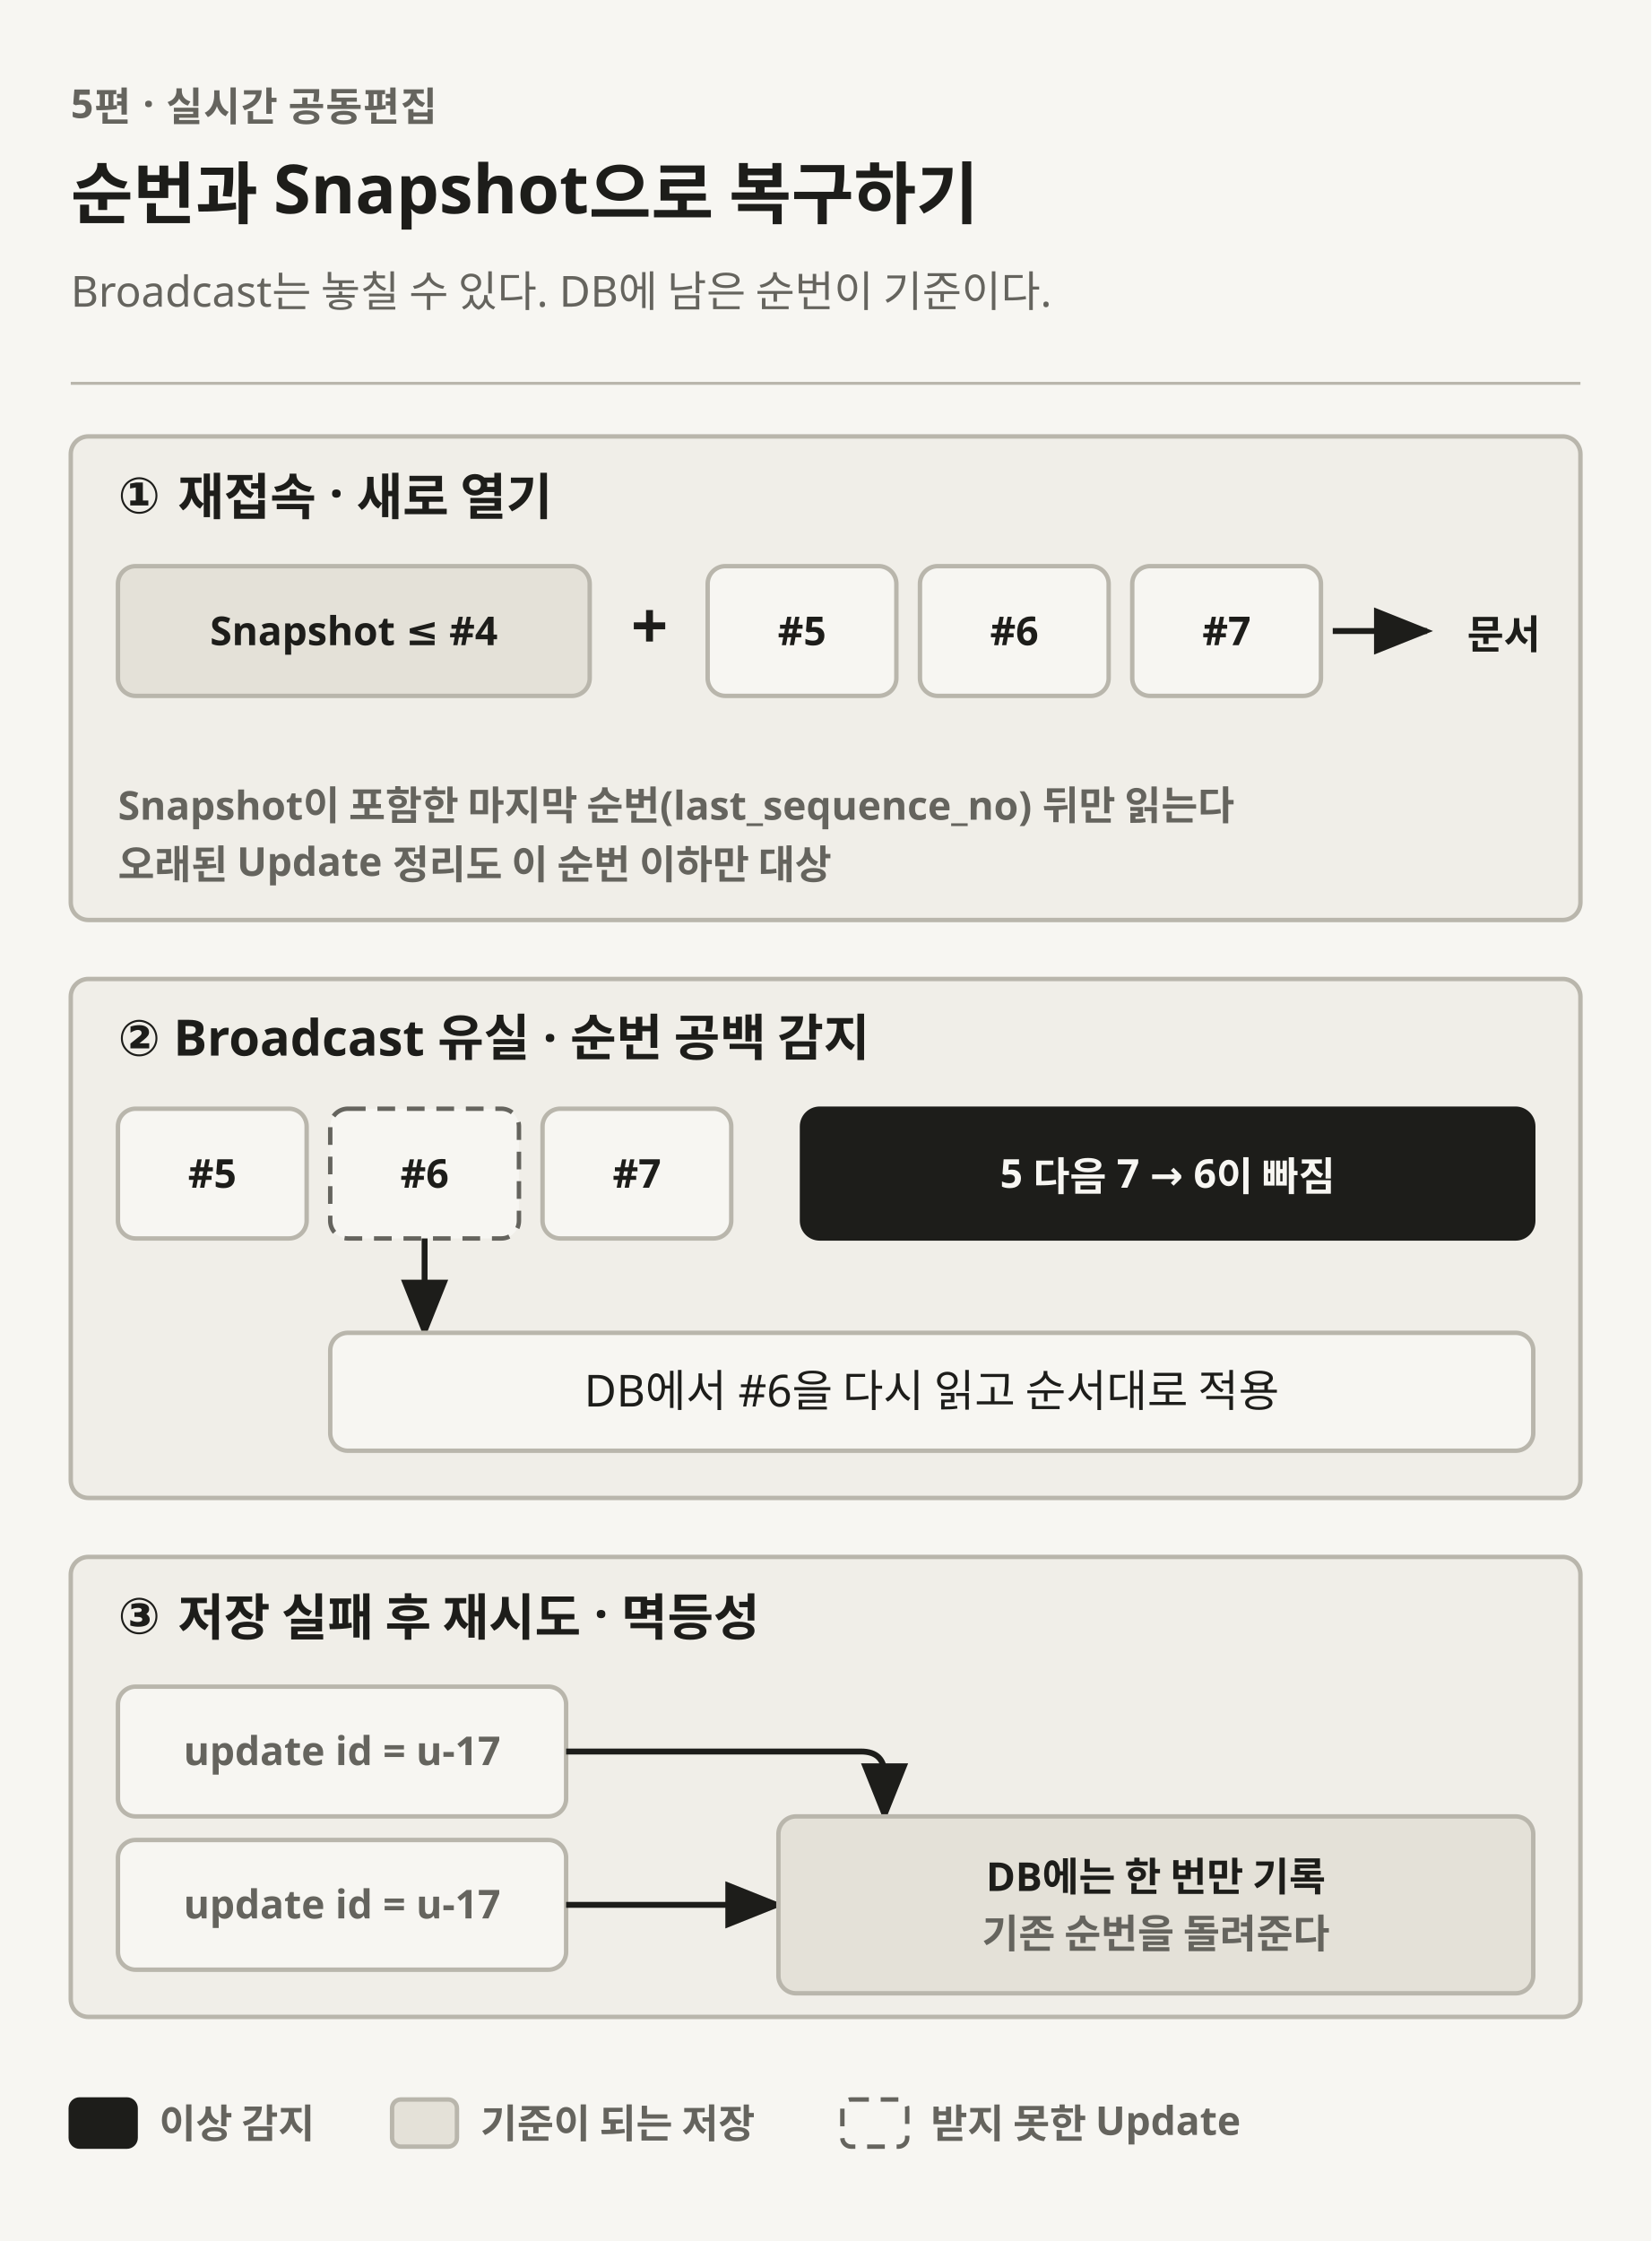
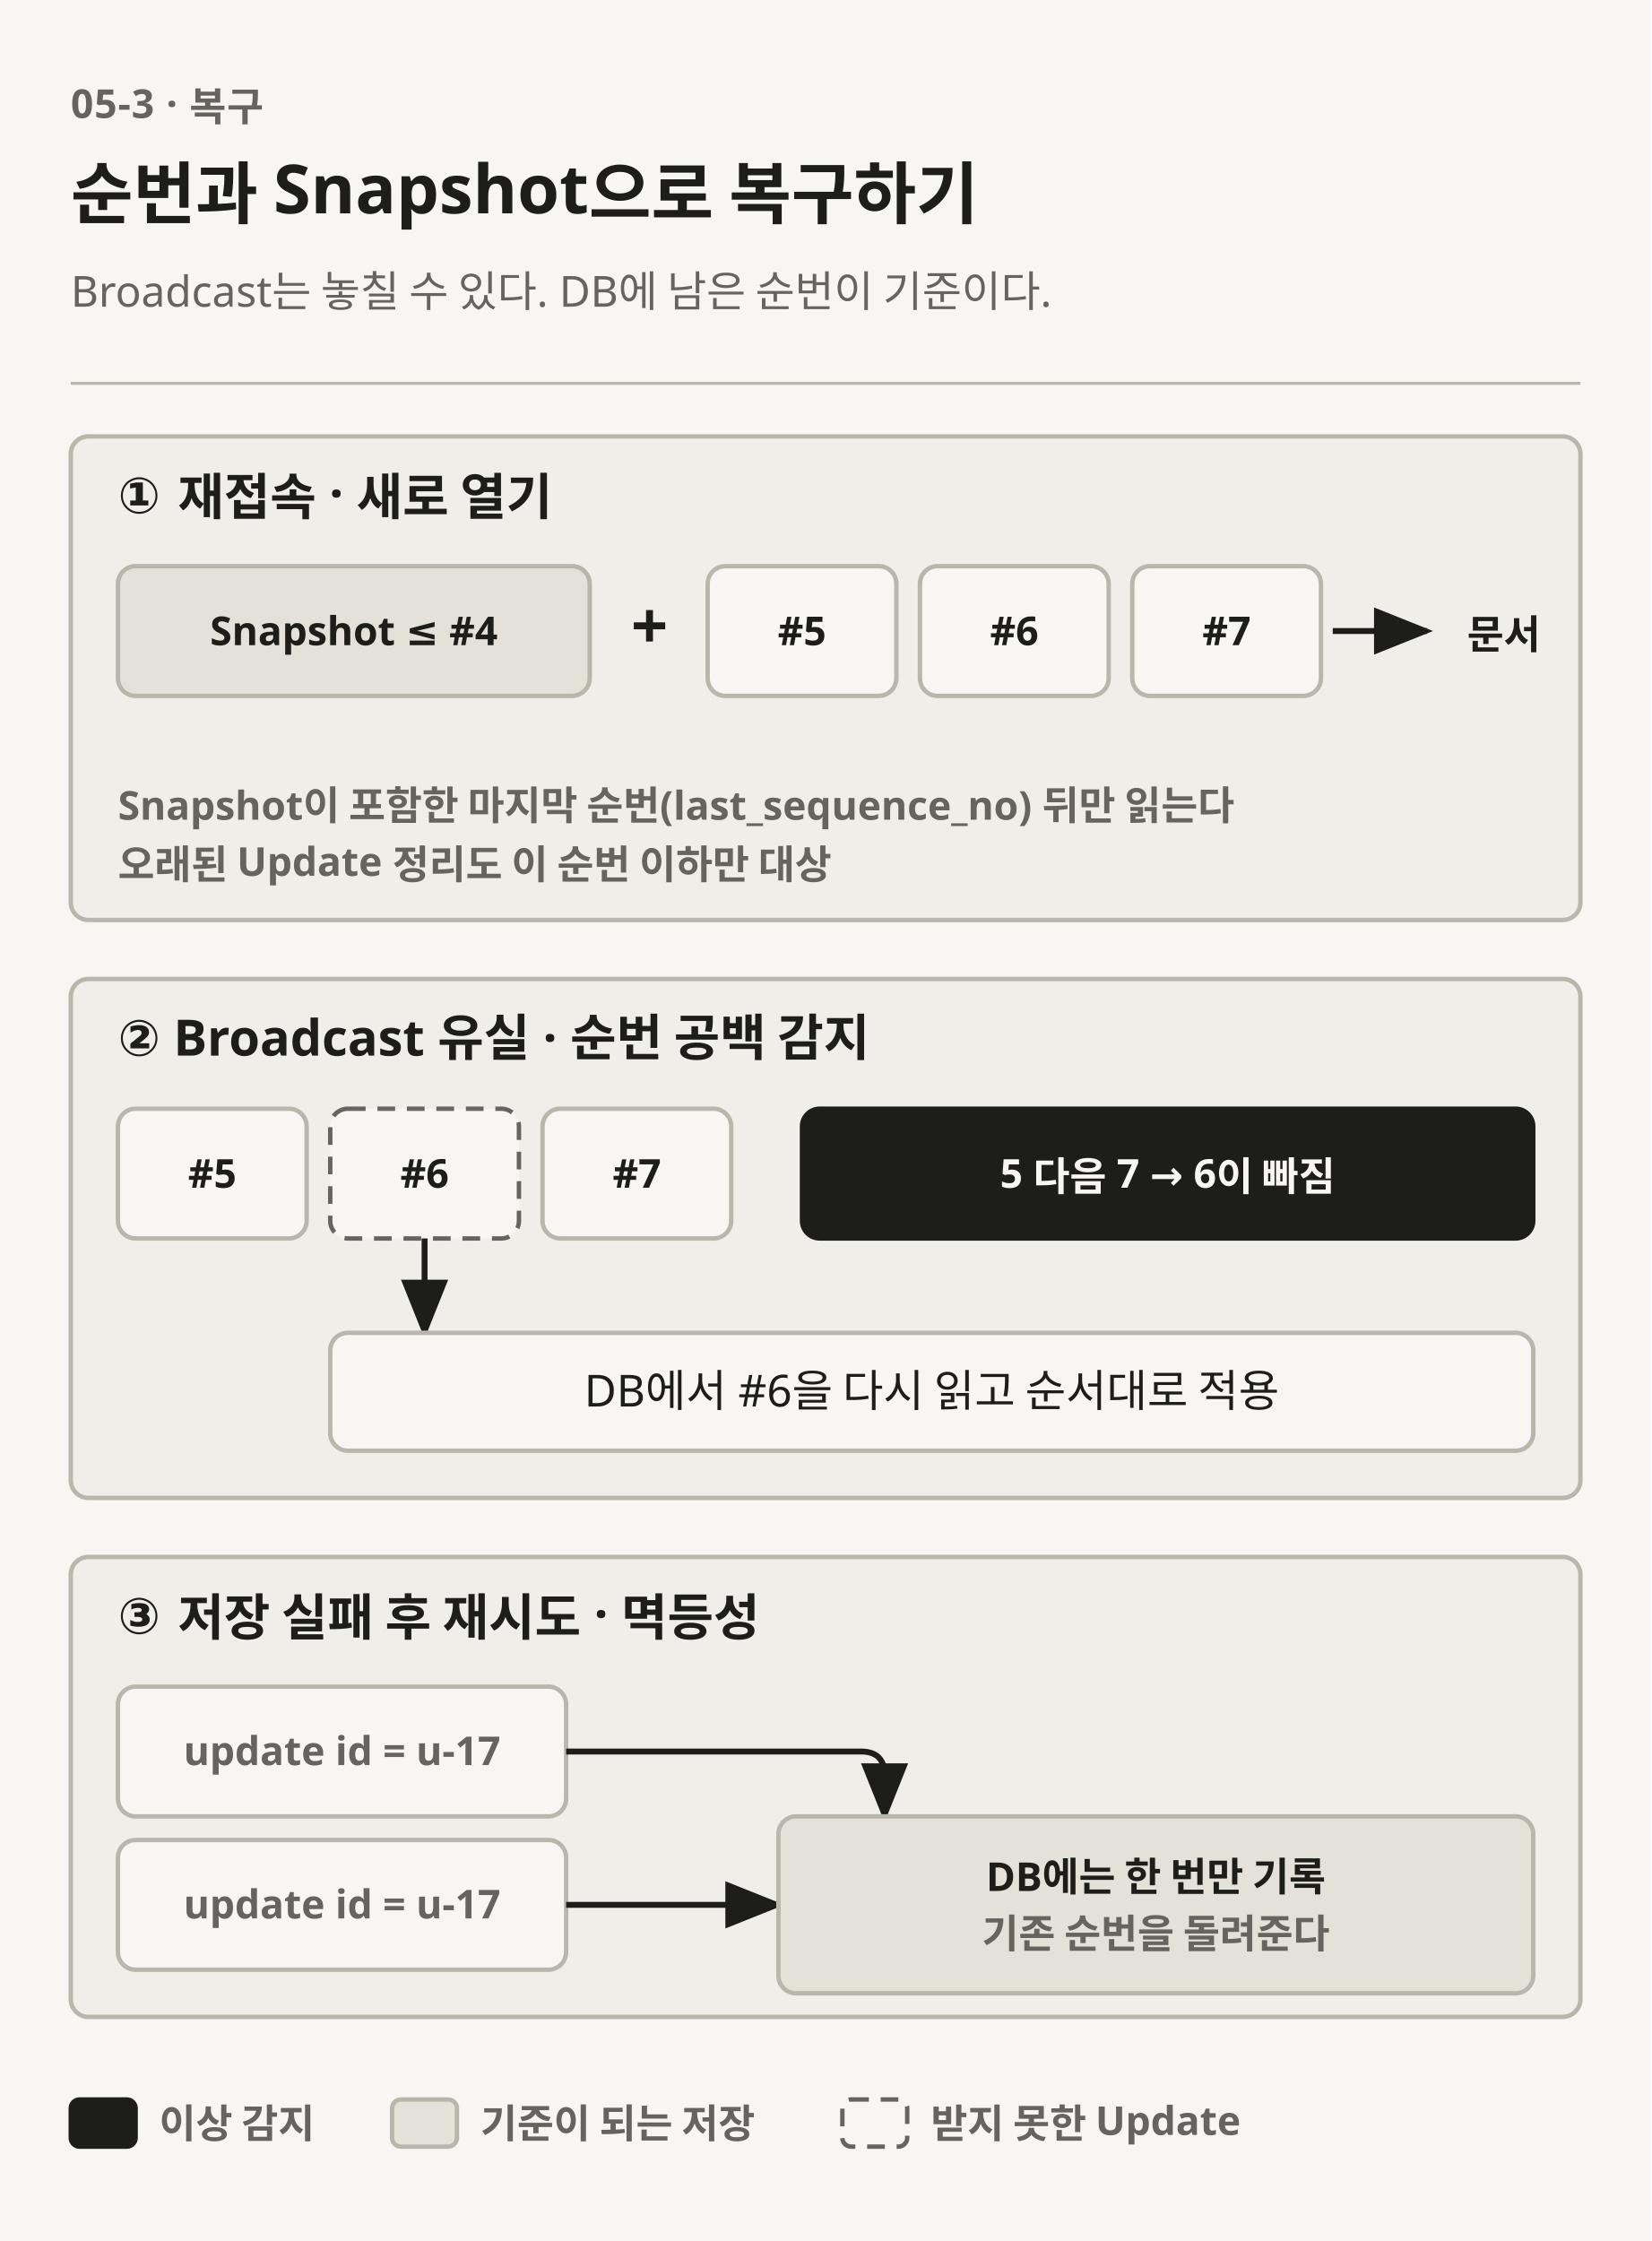
<svg xmlns="http://www.w3.org/2000/svg" viewBox="0 0 560 760" role="img" aria-labelledby="cpg-05b-recovery-title cpg-05b-recovery-desc">
  <defs>
    <marker id="cpg-05b-recovery-a" markerWidth="10" markerHeight="8" refX="9" refY="4" orient="auto-start-reverse">
      <path d="M0,0 L10,4 L0,8 Z" fill="#1d1d1a" />
    </marker>
    <marker id="cpg-05b-recovery-m" markerWidth="10" markerHeight="8" refX="9" refY="4" orient="auto-start-reverse">
      <path d="M0,0 L10,4 L0,8 Z" fill="#65645e" />
    </marker>
  </defs>
  <style>.bg{fill:#f7f6f2}.rule{stroke:#b9b6ac;stroke-width:1;fill:none}.node{fill:#f7f6f2;stroke:#b9b6ac;stroke-width:1.5}.zone{fill:#f0eee8;stroke:#b9b6ac;stroke-width:1.5}.deep{fill:#e4e1d8;stroke:#b9b6ac;stroke-width:1.5}.focal{fill:#1d1d1a;stroke:#1d1d1a;stroke-width:1.5}.outside{fill:#f7f6f2;stroke:#65645e;stroke-width:1.5;stroke-dasharray:6 4}.flow{stroke:#1d1d1a;stroke-width:2;fill:none;marker-end:url(#cpg-05b-recovery-a)}.dash{stroke:#65645e;stroke-width:1.8;fill:none;stroke-dasharray:7 5;marker-end:url(#cpg-05b-recovery-m)}.line{stroke:#1d1d1a;stroke-width:2;fill:none}.soft{stroke:#929087;stroke-width:1.4;fill:none}.boundary{stroke:#65645e;stroke-width:1.5;fill:none;stroke-dasharray:8 6}.mask{fill:#f7f6f2;stroke:none}.tag{font:600 13.5px 'Pretendard','Noto Sans KR','Apple SD Gothic Neo','Malgun Gothic',sans-serif;fill:#65645e;letter-spacing:.02em}.title{font:700 23px 'Pretendard','Noto Sans KR','Apple SD Gothic Neo','Malgun Gothic',sans-serif;fill:#1d1d1a}.subtitle{font:400 14.5px 'Pretendard','Noto Sans KR','Apple SD Gothic Neo','Malgun Gothic',sans-serif;fill:#65645e}.name{font:700 17px 'Pretendard','Noto Sans KR','Apple SD Gothic Neo','Malgun Gothic',sans-serif;fill:#1d1d1a}.body{font:400 15px 'Pretendard','Noto Sans KR','Apple SD Gothic Neo','Malgun Gothic',sans-serif;fill:#1d1d1a}.code{font:500 14px 'D2Coding','JetBrains Mono','Consolas',monospace;fill:#1d1d1a}.small{font:600 13.5px 'Pretendard','Noto Sans KR','Apple SD Gothic Neo','Malgun Gothic',sans-serif;fill:#65645e}.lab{font:700 13.5px 'Pretendard','Noto Sans KR','Apple SD Gothic Neo','Malgun Gothic',sans-serif;fill:#1d1d1a}.inv{fill:#f7f6f2}.big{font:800 22px 'Pretendard','Noto Sans KR','Apple SD Gothic Neo','Malgun Gothic',sans-serif;fill:#1d1d1a}</style>
  <rect class="bg" width="560" height="760" />
-   <text class="tag" x="24" y="40">5편 · 실시간 공동편집</text>
+   <text class="tag" x="24" y="40">05-3 · 복구</text>
  <text class="title" x="24" y="74">순번과 Snapshot으로 복구하기</text>
  <text class="subtitle" x="24" y="104">Broadcast는 놓칠 수 있다. DB에 남은 순번이 기준이다.</text>
  <line class="rule" x1="24" y1="130" x2="536" y2="130" />
  <rect class="zone" x="24" y="148" width="512" height="164" rx="6" />
  <text class="name" x="40" y="174">① 재접속 · 새로 열기</text>
  <rect class="deep" x="40" y="192" width="160" height="44" rx="6" />
  <text class="lab" x="120" y="218.8" text-anchor="middle">Snapshot ≤ #4</text>
  <text class="big" x="214" y="220">+</text>
  <rect class="node" x="240" y="192" width="64" height="44" rx="6" />
  <text class="lab" x="272" y="218.8" text-anchor="middle">#5</text>
  <rect class="node" x="312" y="192" width="64" height="44" rx="6" />
  <text class="lab" x="344" y="218.8" text-anchor="middle">#6</text>
  <rect class="node" x="384" y="192" width="64" height="44" rx="6" />
  <text class="lab" x="416" y="218.8" text-anchor="middle">#7</text>
  <path class="flow" d="M452 214 H484" />
  <text class="lab" x="510" y="220" text-anchor="middle">문서</text>
  <text class="small" x="40" y="278">Snapshot이 포함한 마지막 순번(last_sequence_no) 뒤만 읽는다</text>
  <text class="small" x="40" y="298">오래된 Update 정리도 이 순번 이하만 대상</text>
  <rect class="zone" x="24" y="332" width="512" height="176" rx="6" />
  <text class="name" x="40" y="358">② Broadcast 유실 · 순번 공백 감지</text>
  <rect class="node" x="40" y="376" width="64" height="44" rx="6" />
  <text class="lab" x="72" y="402.8" text-anchor="middle">#5</text>
  <rect class="outside" x="112" y="376" width="64" height="44" rx="6" />
  <text class="lab" x="144" y="402.8" text-anchor="middle">#6</text>
  <rect class="node" x="184" y="376" width="64" height="44" rx="6" />
  <text class="lab" x="216" y="402.8" text-anchor="middle">#7</text>
  <rect class="focal" x="272" y="376" width="248" height="44" rx="6" />
  <text class="lab inv" x="396" y="402.8" text-anchor="middle">5 다음 7 → 6이 빠짐</text>
  <path class="flow" d="M144 420 V452" />
  <rect class="node" x="112" y="452" width="408" height="40" rx="6" />
  <text class="body" x="316" y="477.0" text-anchor="middle">DB에서 #6을 다시 읽고 순서대로 적용</text>
  <rect class="zone" x="24" y="528" width="512" height="156" rx="6" />
  <text class="name" x="40" y="554">③ 저장 실패 후 재시도 · 멱등성</text>
  <rect class="node" x="40" y="572" width="152" height="44" rx="6" />
  <text class="small" x="116" y="598.6" text-anchor="middle">update id = u-17</text>
  <rect class="node" x="40" y="624" width="152" height="44" rx="6" />
  <text class="small" x="116" y="650.6" text-anchor="middle">update id = u-17</text>
  <path class="flow" d="M192 594 H292 Q300 594 300 602 V616" />
  <path class="flow" d="M192 646 H264" />
  <rect class="deep" x="264" y="616" width="256" height="60" rx="6" />
  <text class="lab" x="392" y="641.3" text-anchor="middle">DB에는 한 번만 기록</text>
  <text class="small" x="392" y="660.6" text-anchor="middle">기존 순번을 돌려준다</text>
  <rect class="focal" x="24" y="712" width="22" height="16" rx="3" />
  <text class="small" x="54" y="725">이상 감지</text>
  <rect class="deep" x="132.97" y="712" width="22" height="16" rx="3" />
  <text class="small" x="162.97" y="725">기준이 되는 저장</text>
  <rect class="outside" x="285.68" y="712" width="22" height="16" rx="3" />
  <text class="small" x="315.68" y="725">받지 못한 Update</text>
</svg>
